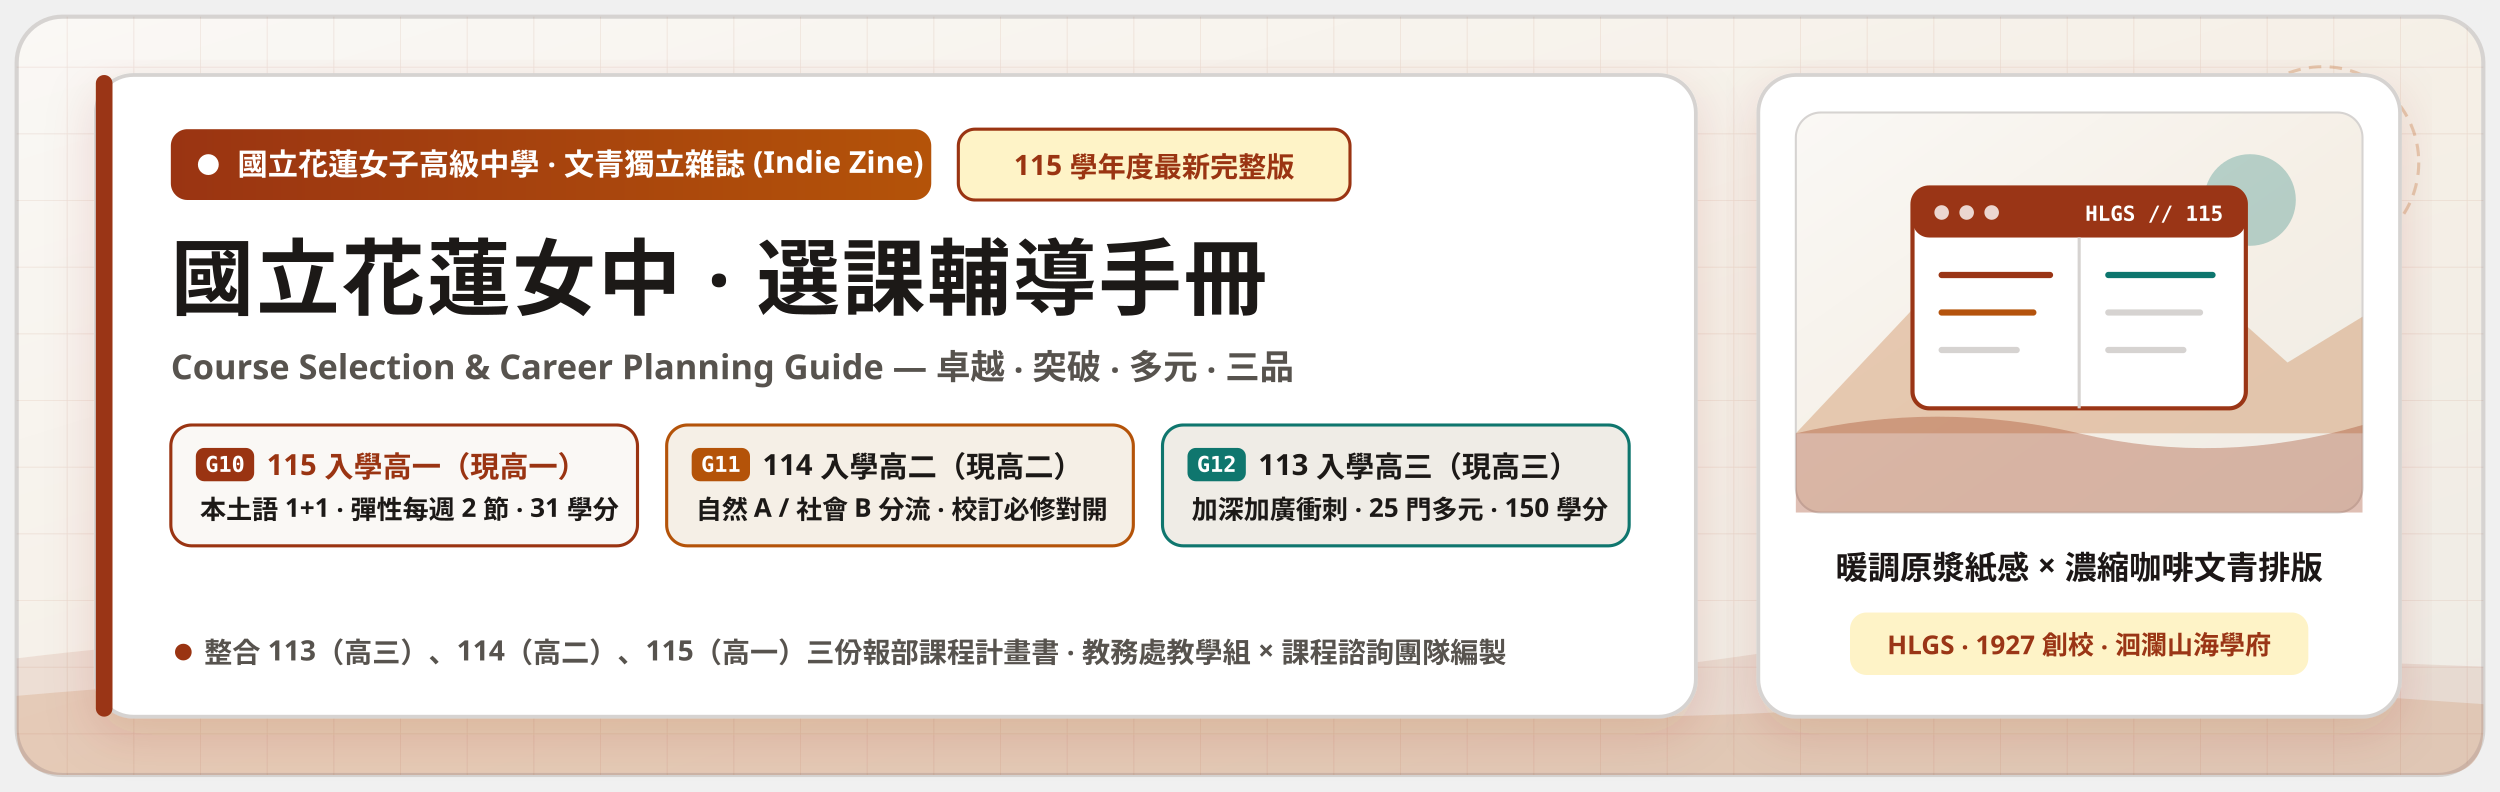
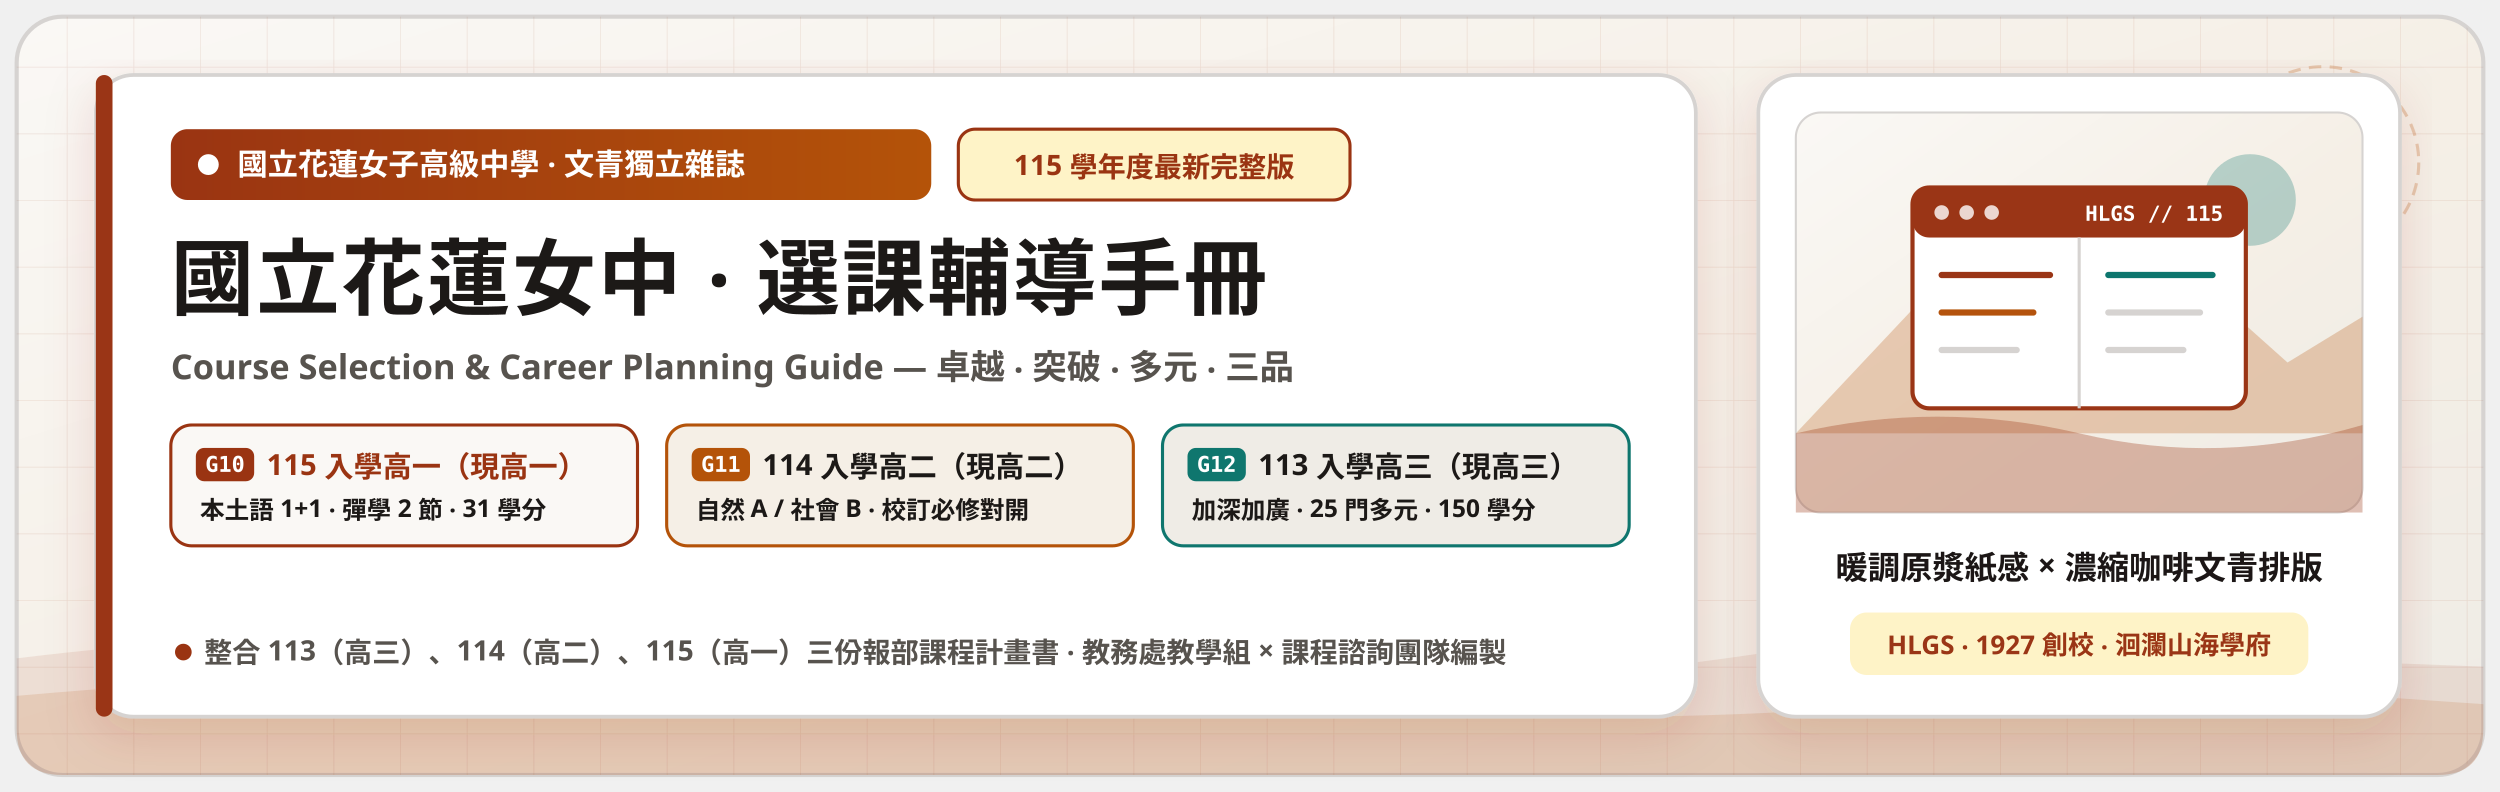
<svg xmlns="http://www.w3.org/2000/svg" viewBox="0 0 1200 380" width="100%" height="100%">
  <defs>
    <linearGradient id="bgGrad_zine_False" x1="0%" y1="0%" x2="100%" y2="100%">
      <stop offset="0%" stop-color="#FAF8F5" />
      <stop offset="55%" stop-color="#F5EFE6" />
      <stop offset="100%" stop-color="#EFECE6" />
    </linearGradient>
    <linearGradient id="pillGrad_zine_False" x1="0%" y1="0%" x2="100%" y2="0%">
      <stop offset="0%" stop-color="#9A3412" />
      <stop offset="100%" stop-color="#B45309" />
    </linearGradient>
    <filter id="softShadow" x="-5%" y="-5%" width="110%" height="115%">
      <feDropShadow dx="0" dy="8" stdDeviation="12" flood-color="#9A3412" flood-opacity="0.14" />
    </filter>
    <pattern id="archGrid" width="32" height="32" patternUnits="userSpaceOnUse">
      <path d="M 32 0 L 0 0 0 32" fill="none" stroke="#9A3412" stroke-width="0.6" opacity="0.12" />
    </pattern>
  </defs>
  <rect x="8" y="8" width="1184" height="364" rx="22" fill="url(#bgGrad_zine_False)" stroke="#D6D3D1" stroke-width="2" />
  <rect x="8" y="8" width="1184" height="364" rx="22" fill="url(#archGrid)" />
  <path d="M 8 316 Q 220 290 440 318 T 880 308 L 1192 320 L 1192 350 Q 1192 372 1170 372 L 30 372 Q 8 372 8 350 Z" fill="#9A3412" opacity="0.10" />
  <path d="M 8 334 Q 280 310 540 334 T 1020 326 L 1192 338 L 1192 350 Q 1192 372 1170 372 L 30 372 Q 8 372 8 350 Z" fill="#B45309" opacity="0.14" />
  <circle cx="1115" cy="78" r="46" fill="none" stroke="#B45309" stroke-width="1.5" opacity="0.25" stroke-dasharray="6,4" />
  <circle cx="1115" cy="78" r="28" fill="#0F766E" opacity="0.12" />
  <g filter="url(#softShadow)">
    <rect x="46" y="36" width="768" height="308" rx="18" fill="#FFFFFF" stroke="#D6D3D1" stroke-width="1.8" />
    <rect x="46" y="36" width="8" height="308" rx="4" fill="#9A3412" />
  </g>
  <rect x="82" y="62" width="365" height="34" rx="8" fill="url(#pillGrad_zine_False)" />
  <circle cx="100" cy="79" r="5" fill="#FFFFFF" />
  <text x="114" y="84" font-family="'Noto Sans TC', 'PingFang TC', 'Microsoft JhengHei', sans-serif" font-size="14.5" font-weight="700" fill="#FFFFFF">
-     國立花蓮女子高級中學 ‧ 文青獨立雜誌 (Indie Zine)
+     國立花蓮女子高級中學 ‧ 文青獨立雜誌
  </text>
  <rect x="460" y="62" width="188" height="34" rx="8" fill="#FEF3C7" stroke="#9A3412" stroke-width="1.5" />
  <text x="554" y="84" text-anchor="middle" font-family="'Noto Sans TC', 'PingFang TC', sans-serif" font-size="13.5" font-weight="800" fill="#9A3412">
    115 學年度最新完整版
  </text>
  <text x="82" y="148" font-family="'Noto Sans TC', 'PingFang TC', 'Microsoft JhengHei', sans-serif" font-size="40" font-weight="900" fill="#1C1917" letter-spacing="1">
    國立花蓮女中 ‧ 選課輔導手冊
  </text>
  <text x="82" y="182" font-family="'Noto Sans TC', 'PingFang TC', sans-serif" font-size="16.5" font-weight="600" fill="#57534E">
    Course Selection &amp; Career Planning Guide — 卓越 ‧ 突破 ‧ 多元 ‧ 三品
  </text>
  <g transform="translate(82, 204)">
    <rect x="0" y="0" width="224" height="58" rx="10" fill="#FAF8F5" stroke="#9A3412" stroke-width="1.5" />
    <rect x="12" y="11" width="28" height="16" rx="4" fill="#9A3412" />
    <text x="26" y="22.5" text-anchor="middle" font-family="monospace" font-size="10.5" font-weight="800" fill="#FFFFFF">G10</text>
    <text x="46" y="24" font-family="'Noto Sans TC', sans-serif" font-size="14" font-weight="800" fill="#9A3412">115 入學高一（現高一）</text>
-     <text x="14" y="45" font-family="'Noto Sans TC', sans-serif" font-size="12.5" font-weight="600" fill="#1C1917">本土語 1+1 ‧ 彈性每週 2 節 ‧ 31 學分</text>
+     <text x="14" y="45" font-family="'Noto Sans TC', sans-serif" font-size="11.8" font-weight="600" fill="#1C1917">本土語 1+1 ‧ 彈學 2 節 ‧ 31 學分</text>
    <rect x="238" y="0" width="224" height="58" rx="10" fill="#F5EFE6" stroke="#B45309" stroke-width="1.5" />
    <rect x="250" y="11" width="28" height="16" rx="4" fill="#B45309" />
    <text x="264" y="22.5" text-anchor="middle" font-family="monospace" font-size="10.5" font-weight="800" fill="#FFFFFF">G11</text>
    <text x="284" y="24" font-family="'Noto Sans TC', sans-serif" font-size="14" font-weight="800" fill="#1C1917">114 入學高二（現高二）</text>
-     <text x="252" y="45" font-family="'Noto Sans TC', sans-serif" font-size="12.5" font-weight="600" fill="#1C1917">自然 A / 社會 B 分流 ‧ 校訂必修對開</text>
+     <text x="252" y="45" font-family="'Noto Sans TC', sans-serif" font-size="11.8" font-weight="600" fill="#1C1917">自然 A / 社會 B ‧ 校訂必修對開</text>
    <rect x="476" y="0" width="224" height="58" rx="10" fill="#EFECE6" stroke="#0F766E" stroke-width="1.5" />
    <rect x="488" y="11" width="28" height="16" rx="4" fill="#0F766E" />
    <text x="502" y="22.5" text-anchor="middle" font-family="monospace" font-size="10.5" font-weight="800" fill="#FFFFFF">G12</text>
    <text x="522" y="24" font-family="'Noto Sans TC', sans-serif" font-size="14" font-weight="800" fill="#1C1917">113 入學高三（現高三）</text>
-     <text x="490" y="45" font-family="'Noto Sans TC', sans-serif" font-size="12.5" font-weight="600" fill="#1C1917">加深加廣衝刺 ‧ 25 門多元 ‧ 150 學分</text>
+     <text x="490" y="45" font-family="'Noto Sans TC', sans-serif" font-size="11.8" font-weight="600" fill="#1C1917">加深加廣 ‧ 25 門多元 ‧ 150 學分</text>
  </g>
  <circle cx="88" cy="313" r="4" fill="#9A3412" />
  <text x="98" y="318" font-family="'Noto Sans TC', sans-serif" font-size="13.5" font-weight="600" fill="#57534E">
    整合 113（高三）、114（高二）、115（高一）三份報部課程計畫書 ‧ 教務處教學組 × 課程諮詢團隊編製
  </text>
  <g transform="translate(844, 36)" filter="url(#softShadow)">
    <rect x="0" y="0" width="308" height="308" rx="18" fill="#FFFFFF" stroke="#D6D3D1" stroke-width="1.8" />
    <rect x="18" y="18" width="272" height="192" rx="12" fill="url(#bgGrad_zine_False)" stroke="#D6D3D1" stroke-width="1" />
    <circle cx="236" cy="60" r="22" fill="#0F766E" opacity="0.28" />
    <path d="M 18 172 L 82 104 L 138 148 L 198 88 L 254 138 L 290 116 L 290 172 Z" fill="#B45309" opacity="0.26" />
    <path d="M 18 172 Q 86 156 154 172 T 290 168 L 290 210 L 18 210 Z" fill="#9A3412" opacity="0.32" />
    <rect x="74" y="54" width="160" height="106" rx="8" fill="#FFFFFF" stroke="#9A3412" stroke-width="2" />
    <rect x="74" y="54" width="160" height="24" rx="8" fill="#9A3412" />
    <circle cx="88" cy="66" r="3.5" fill="#FFFFFF" opacity="0.8" />
    <circle cx="100" cy="66" r="3.5" fill="#FFFFFF" opacity="0.8" />
    <circle cx="112" cy="66" r="3.5" fill="#FFFFFF" opacity="0.8" />
    <text x="190" y="70" text-anchor="middle" font-family="monospace" font-size="10" font-weight="700" fill="#FFFFFF">HLGS // 115</text>
    <line x1="154" y1="78" x2="154" y2="160" stroke="#D6D3D1" stroke-width="1.5" />
    <line x1="88" y1="96" x2="140" y2="96" stroke="#9A3412" stroke-width="3" stroke-linecap="round" />
    <line x1="88" y1="114" x2="132" y2="114" stroke="#B45309" stroke-width="3" stroke-linecap="round" />
    <line x1="88" y1="132" x2="124" y2="132" stroke="#D6D3D1" stroke-width="3" stroke-linecap="round" />
    <line x1="168" y1="96" x2="218" y2="96" stroke="#0F766E" stroke-width="3" stroke-linecap="round" />
    <line x1="168" y1="114" x2="212" y2="114" stroke="#D6D3D1" stroke-width="3" stroke-linecap="round" />
    <line x1="168" y1="132" x2="204" y2="132" stroke="#D6D3D1" stroke-width="3" stroke-linecap="round" />
    <text x="154" y="242" text-anchor="middle" font-family="'Noto Sans TC', sans-serif" font-size="15.5" font-weight="800" fill="#1C1917">
      暖調原漿紙感 × 濃縮咖啡文青排版
    </text>
    <rect x="44" y="258" width="220" height="30" rx="8" fill="#FEF3C7" />
    <text x="154" y="278" text-anchor="middle" font-family="'Noto Sans TC', sans-serif" font-size="12.5" font-weight="800" fill="#9A3412">
      HLGS ‧ 1927 創校 ‧ 洄瀾山海學府
    </text>
  </g>
</svg>
